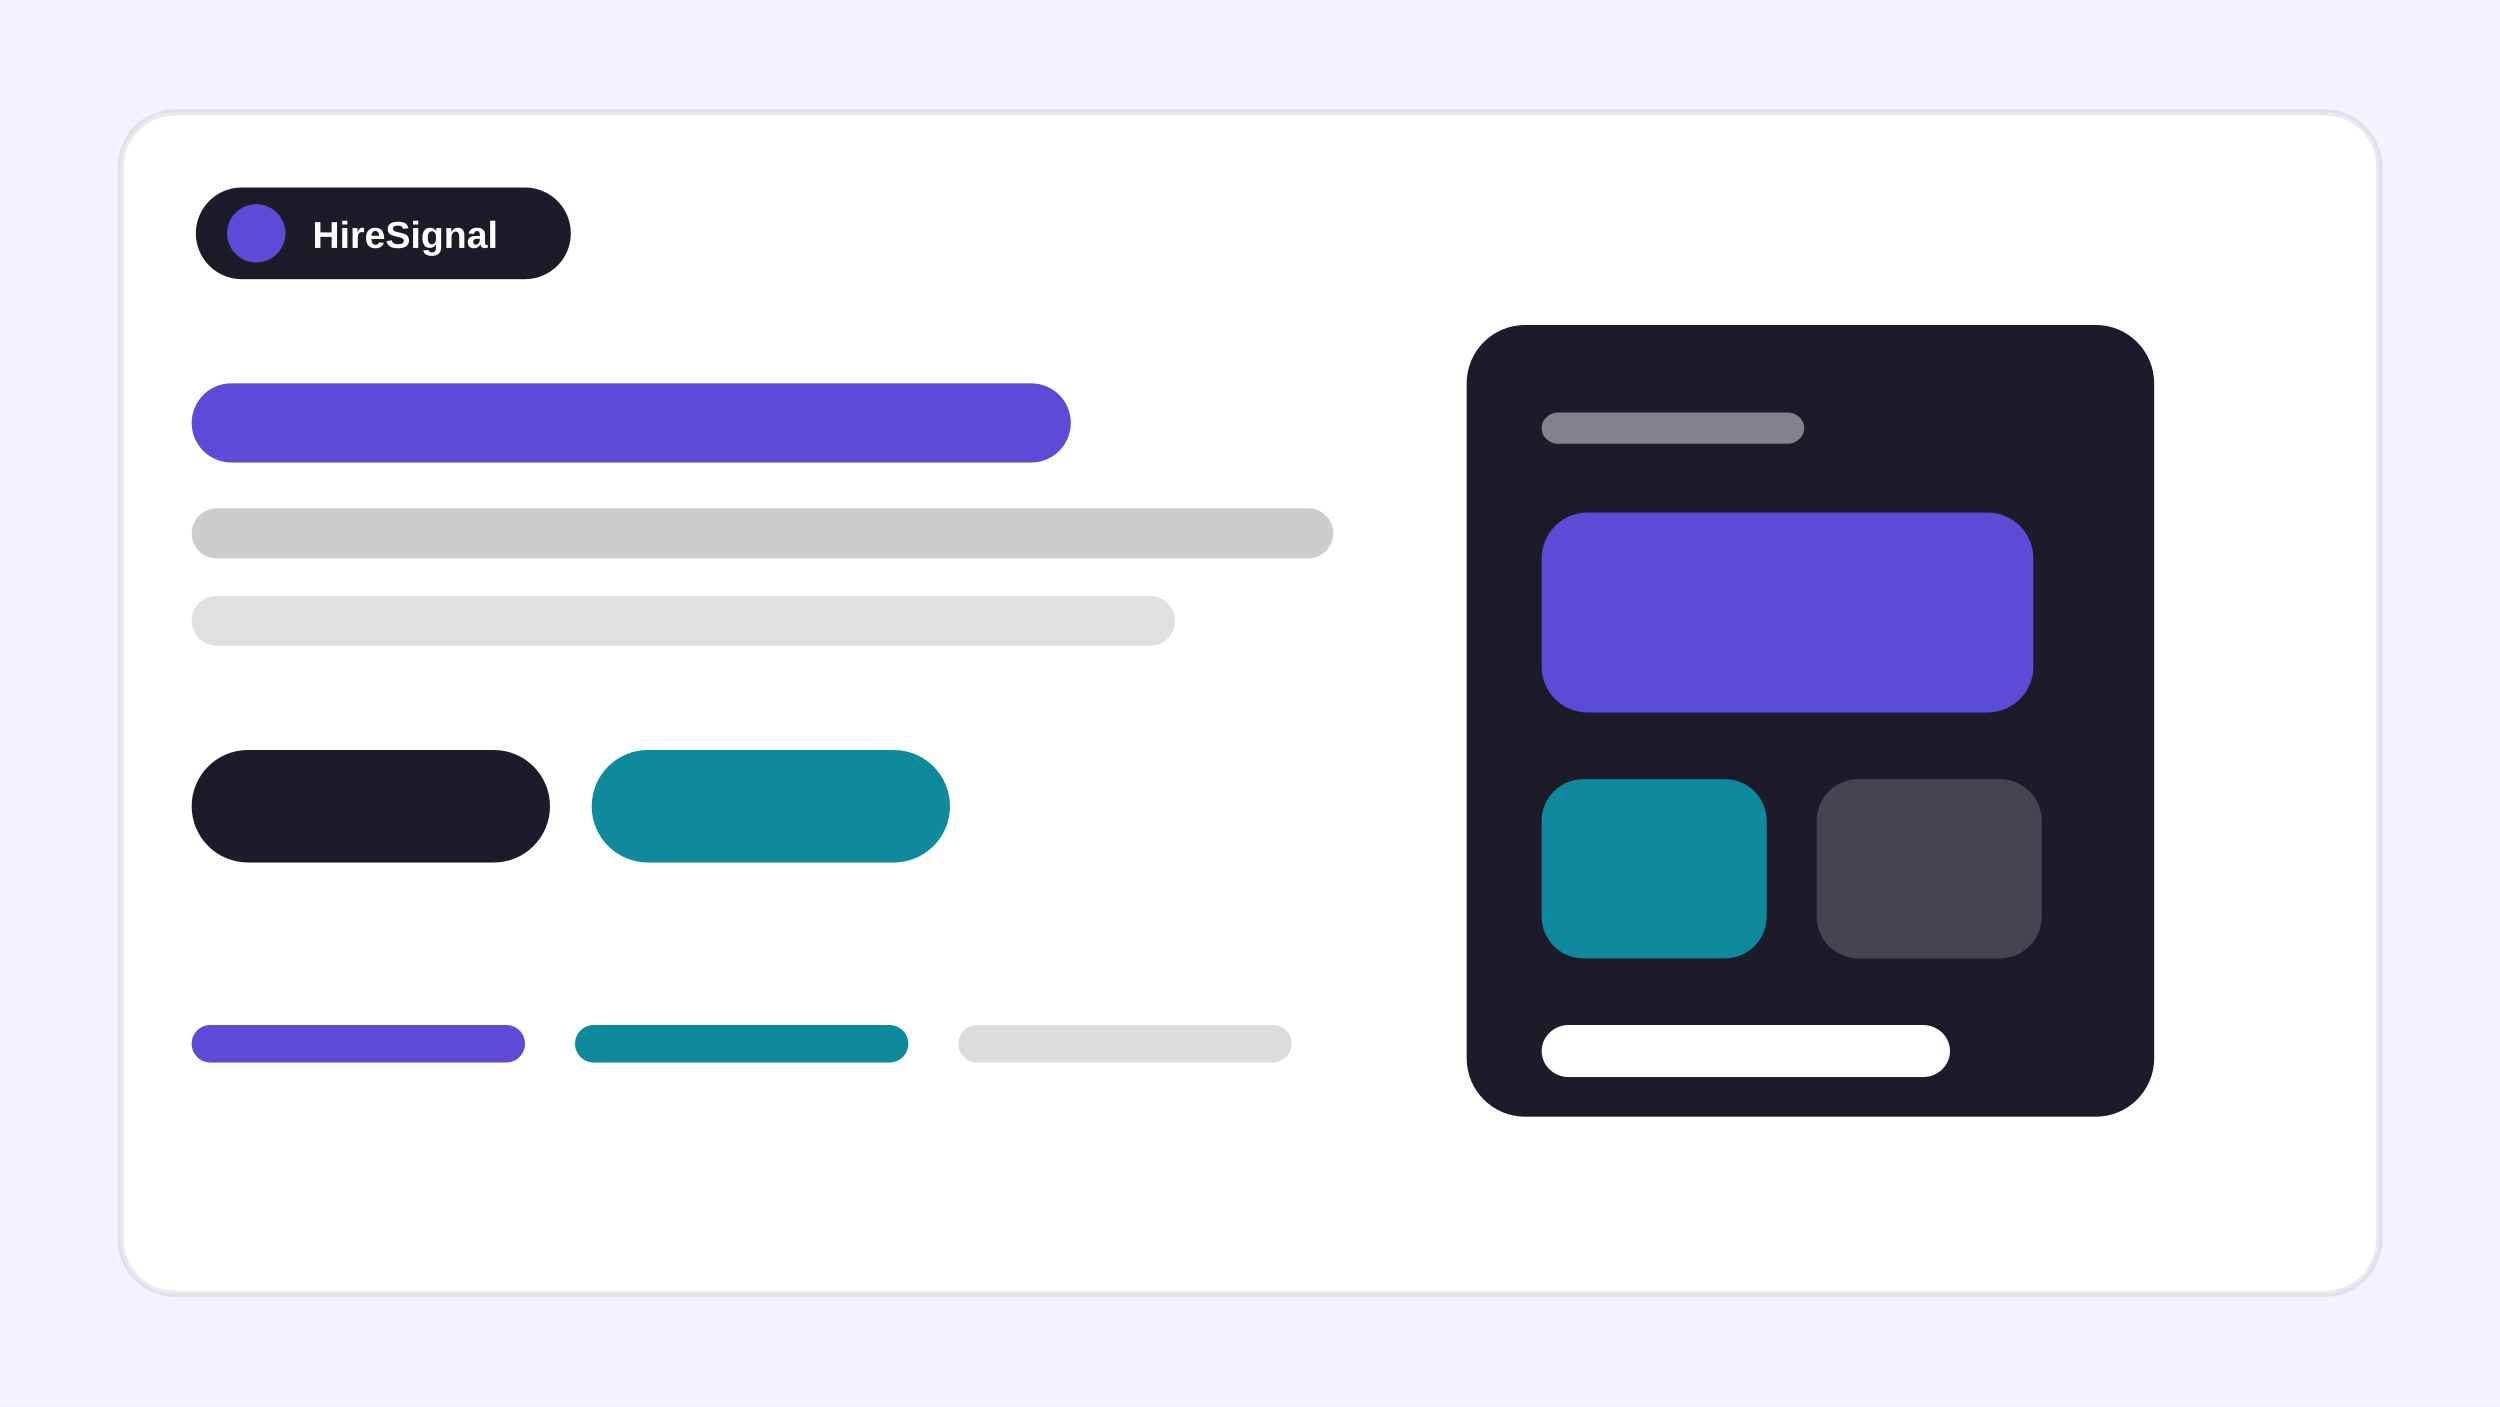
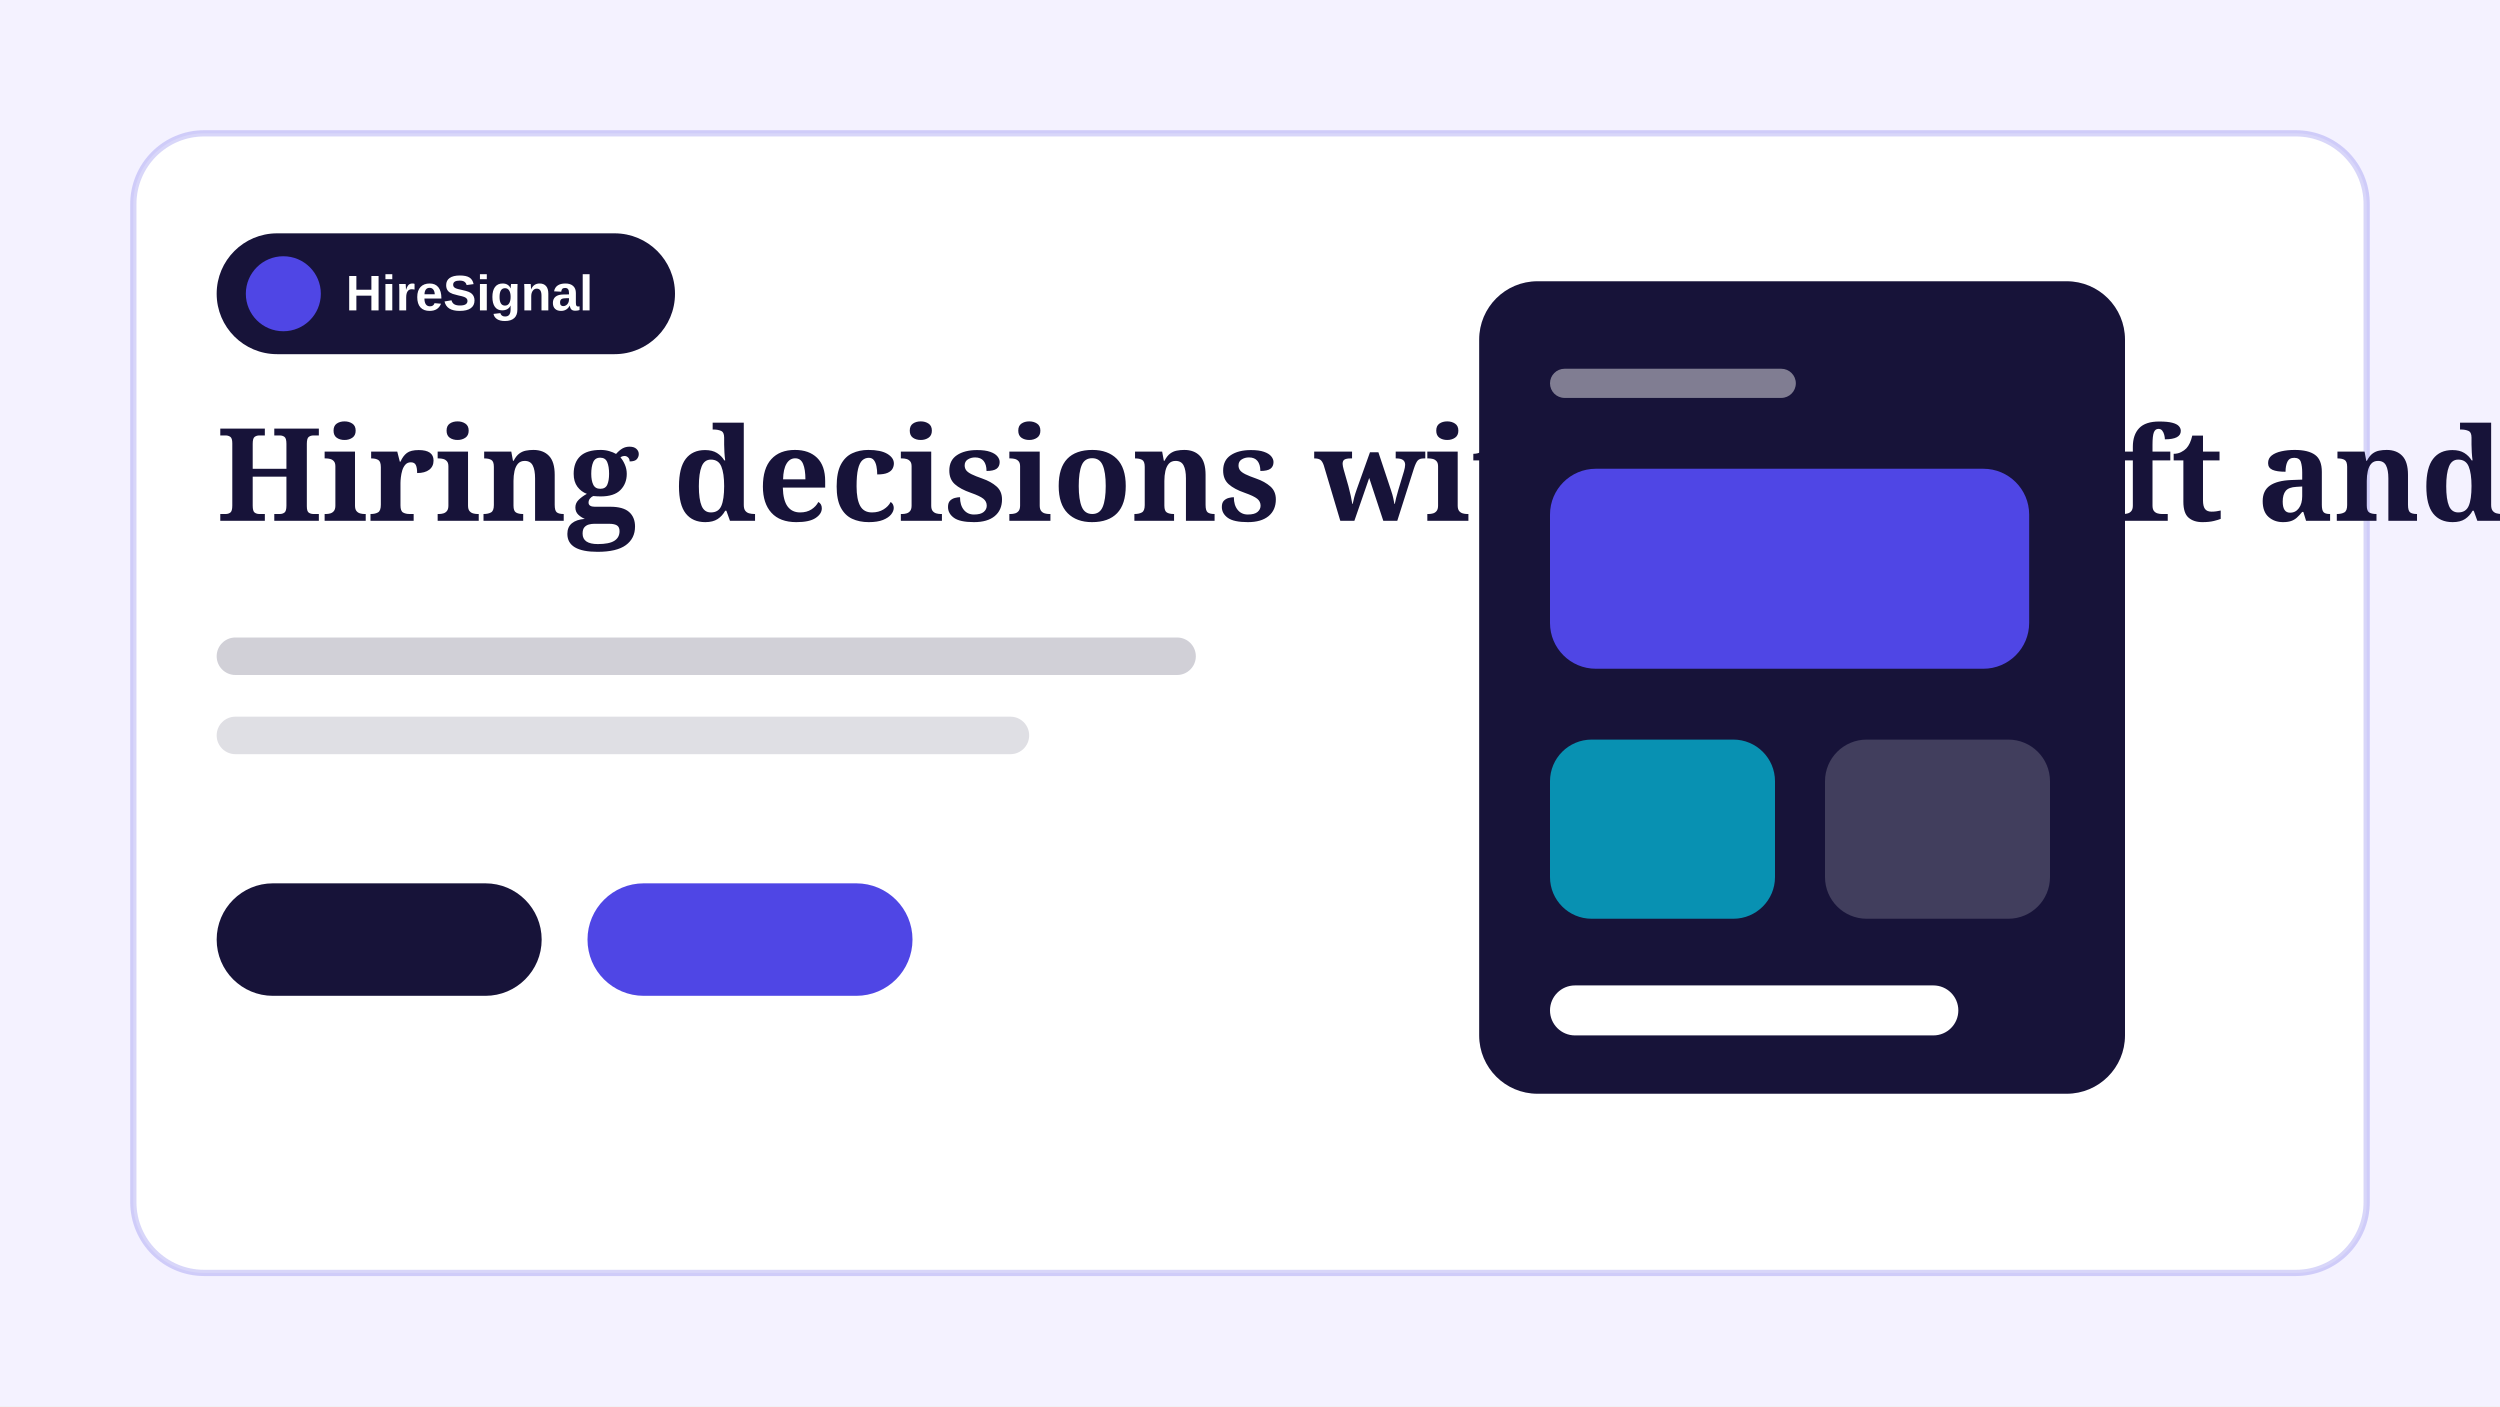
<svg xmlns="http://www.w3.org/2000/svg" width="1200" height="675" viewBox="0 0 1200 675" role="img" aria-labelledby="title">
  <rect width="1200" height="675" fill="#f4f2ff" />
-   <rect x="58" y="54" width="1084" height="567" rx="26" fill="#fff" stroke="rgba(0,0,0,.08)" stroke-width="3" />
-   <rect x="94" y="90" width="180" height="44" rx="22" fill="#1d1b2a" />
-   <circle cx="123" cy="112" r="14" fill="#5b4bd6" />
-   <text x="150" y="119" fill="#fff" font-family="Arial, sans-serif" font-size="18" font-weight="800">HireSignal</text>
-   <rect x="92" y="184" width="422" height="38" rx="19" fill="#5b4bd6" />
-   <rect x="92" y="244" width="548" height="24" rx="12" fill="#1d1b2a" opacity=".22" />
-   <rect x="92" y="286" width="472" height="24" rx="12" fill="#1d1b2a" opacity=".14" />
-   <rect x="92" y="360" width="172" height="54" rx="27" fill="#1d1b2a" />
-   <rect x="284" y="360" width="172" height="54" rx="27" fill="#0f8a9d" />
-   <rect x="704" y="156" width="330" height="380" rx="28" fill="#1d1b2a" />
-   <rect x="740" y="198" width="126" height="15" rx="8" fill="#fff" opacity=".45" />
-   <rect x="740" y="246" width="236" height="96" rx="22" fill="#5b4bd6" />
-   <rect x="740" y="374" width="108" height="86" rx="20" fill="#0f8a9d" />
-   <rect x="872" y="374" width="108" height="86" rx="20" fill="#fff" opacity=".18" />
-   <rect x="740" y="492" width="196" height="25" rx="13" fill="#fff" />
-   <rect x="92" y="492" width="160" height="18" rx="9" fill="#5b4bd6" />
-   <rect x="276" y="492" width="160" height="18" rx="9" fill="#0f8a9d" />
-   <rect x="460" y="492" width="160" height="18" rx="9" fill="#1d1b2a" opacity=".16" />
+   <rect x="64" y="64" width="1072" height="547" rx="34" fill="#fff" stroke="#4f46e5" stroke-opacity=".22" stroke-width="3" />
+   <rect x="104" y="112" width="220" height="58" rx="29" fill="#171339" />
+   <circle cx="136" cy="141" r="18" fill="#4f46e5" />
+   <text x="166" y="149" fill="#fff" font-family="Arial, sans-serif" font-weight="800" font-size="24">HireSignal</text>
+   <text x="104" y="250" fill="#171339" font-family="Georgia, serif" font-size="62" font-weight="700">Hiring decisions with less drift and more evidence.</text>
+   <rect x="104" y="306" width="470" height="18" rx="9" fill="#171339" opacity=".2" />
+   <rect x="104" y="344" width="390" height="18" rx="9" fill="#171339" opacity=".14" />
+   <rect x="104" y="424" width="156" height="54" rx="27" fill="#171339" />
+   <rect x="282" y="424" width="156" height="54" rx="27" fill="#4f46e5" />
+   <g transform="translate(710 135)">
+     <rect width="310" height="390" rx="28" fill="#171339" />
+     <rect x="34" y="42" width="118" height="14" rx="7" fill="#fff" opacity=".45" />
+     <rect x="34" y="90" width="230" height="96" rx="22" fill="#4f46e5" />
+     <rect x="34" y="220" width="108" height="86" rx="20" fill="#0891b2" />
+     <rect x="166" y="220" width="108" height="86" rx="20" fill="#fff" opacity=".18" />
+     <rect x="34" y="338" width="196" height="24" rx="12" fill="#fff" />
+   </g>
</svg>
